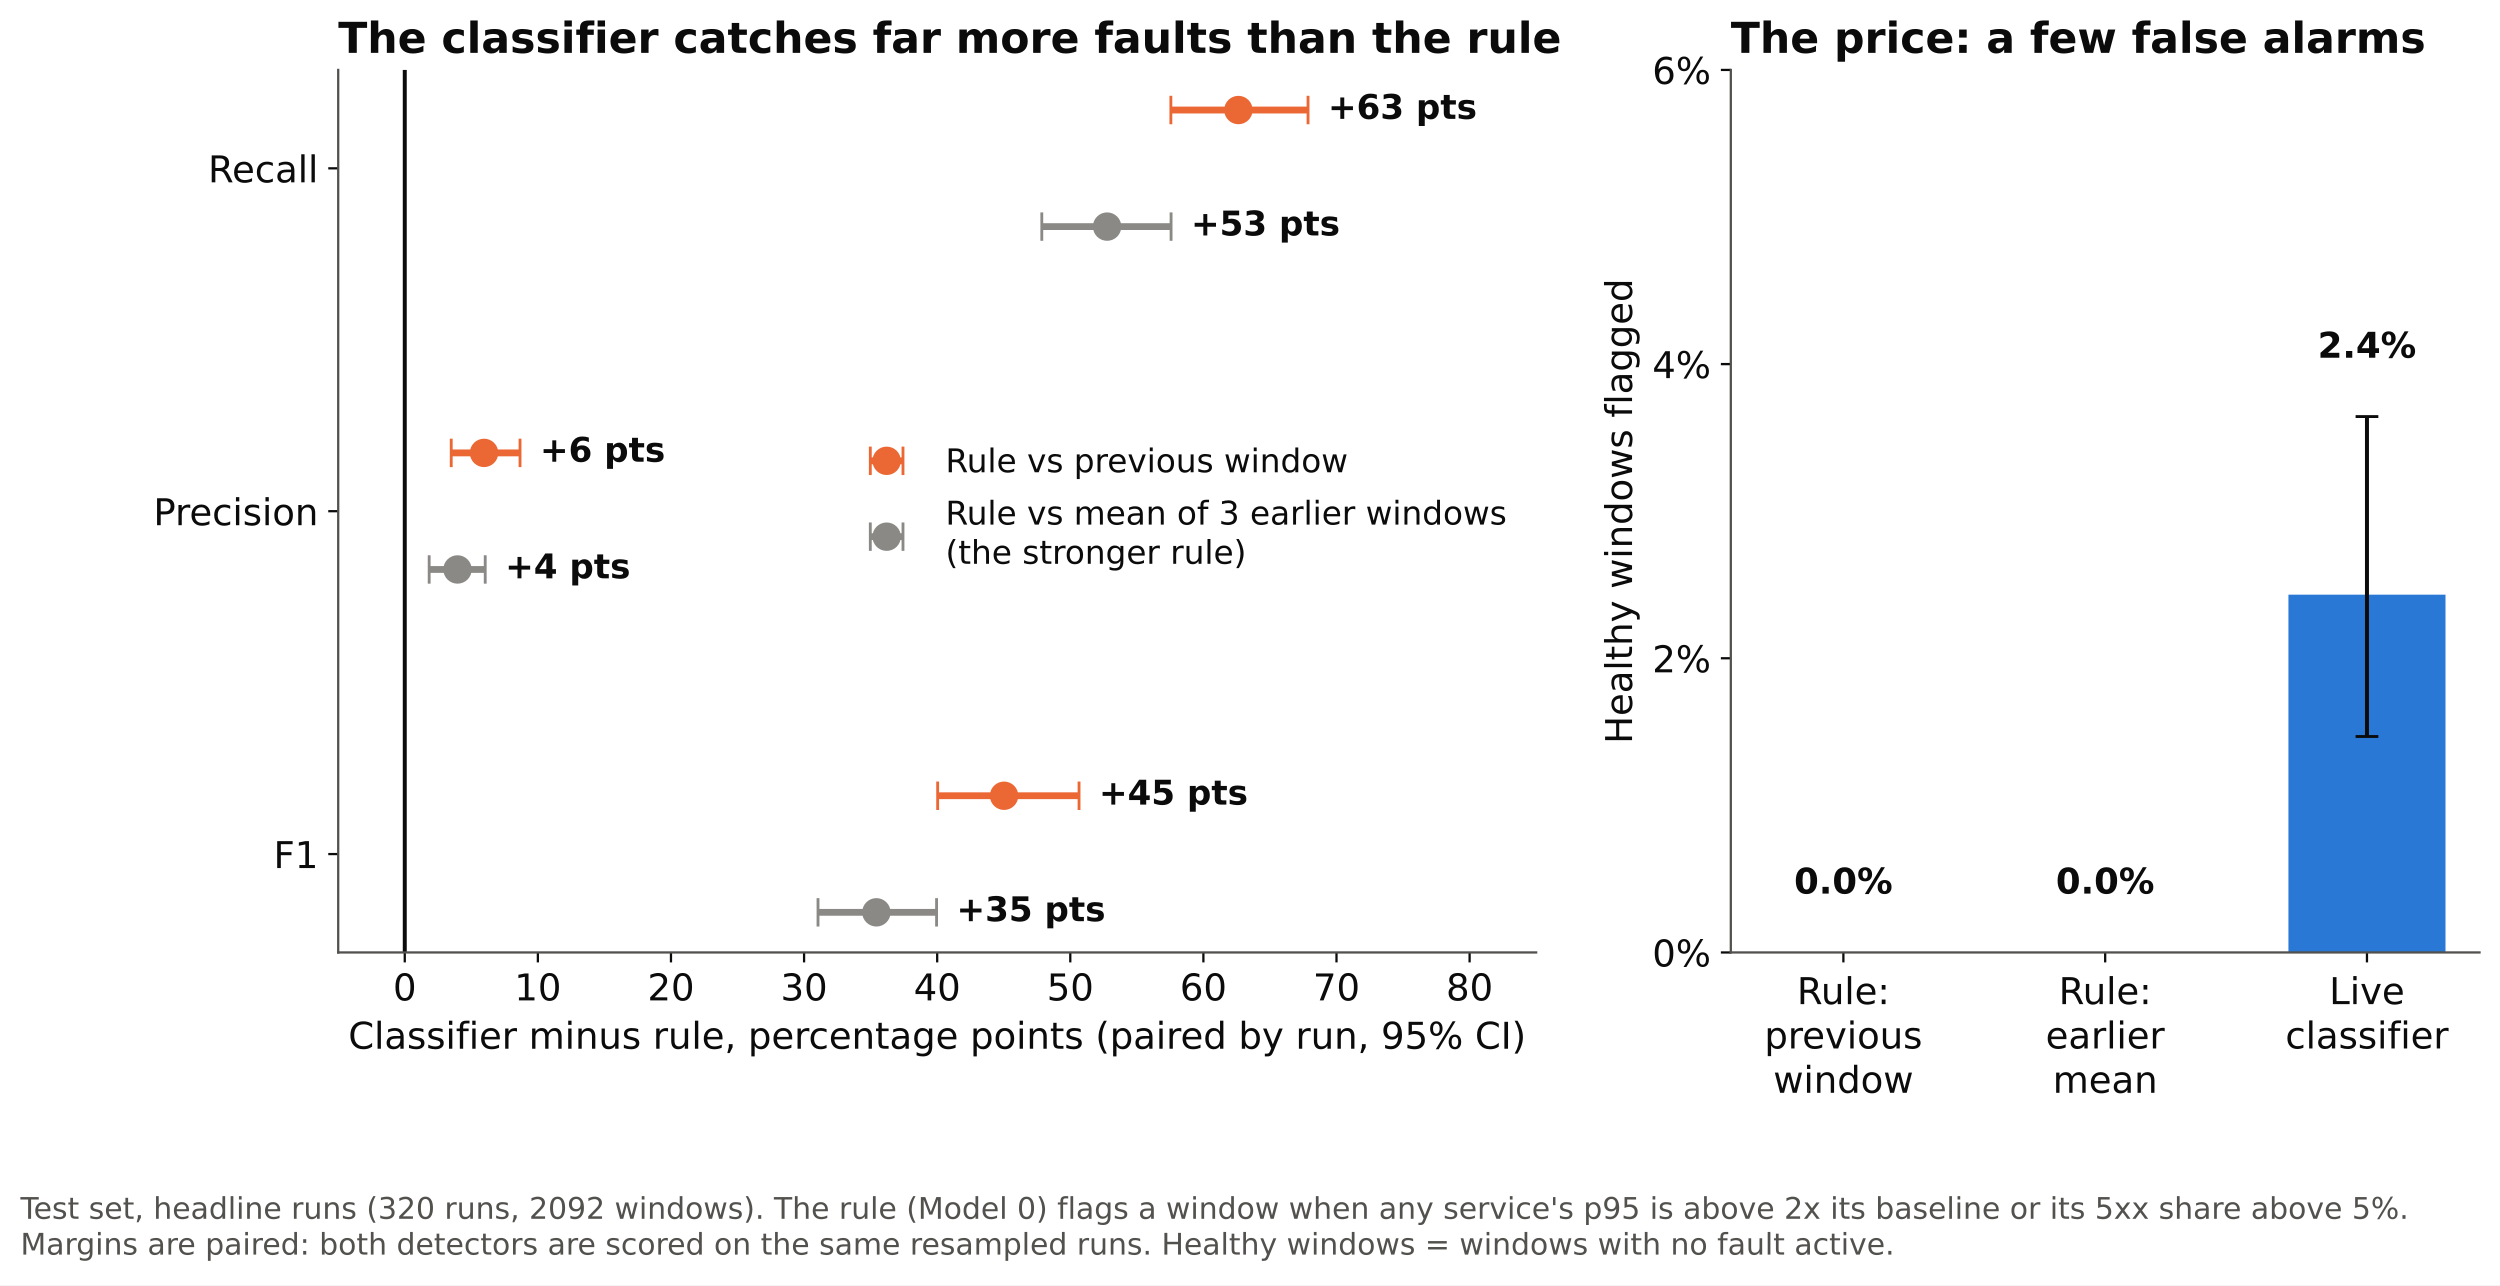
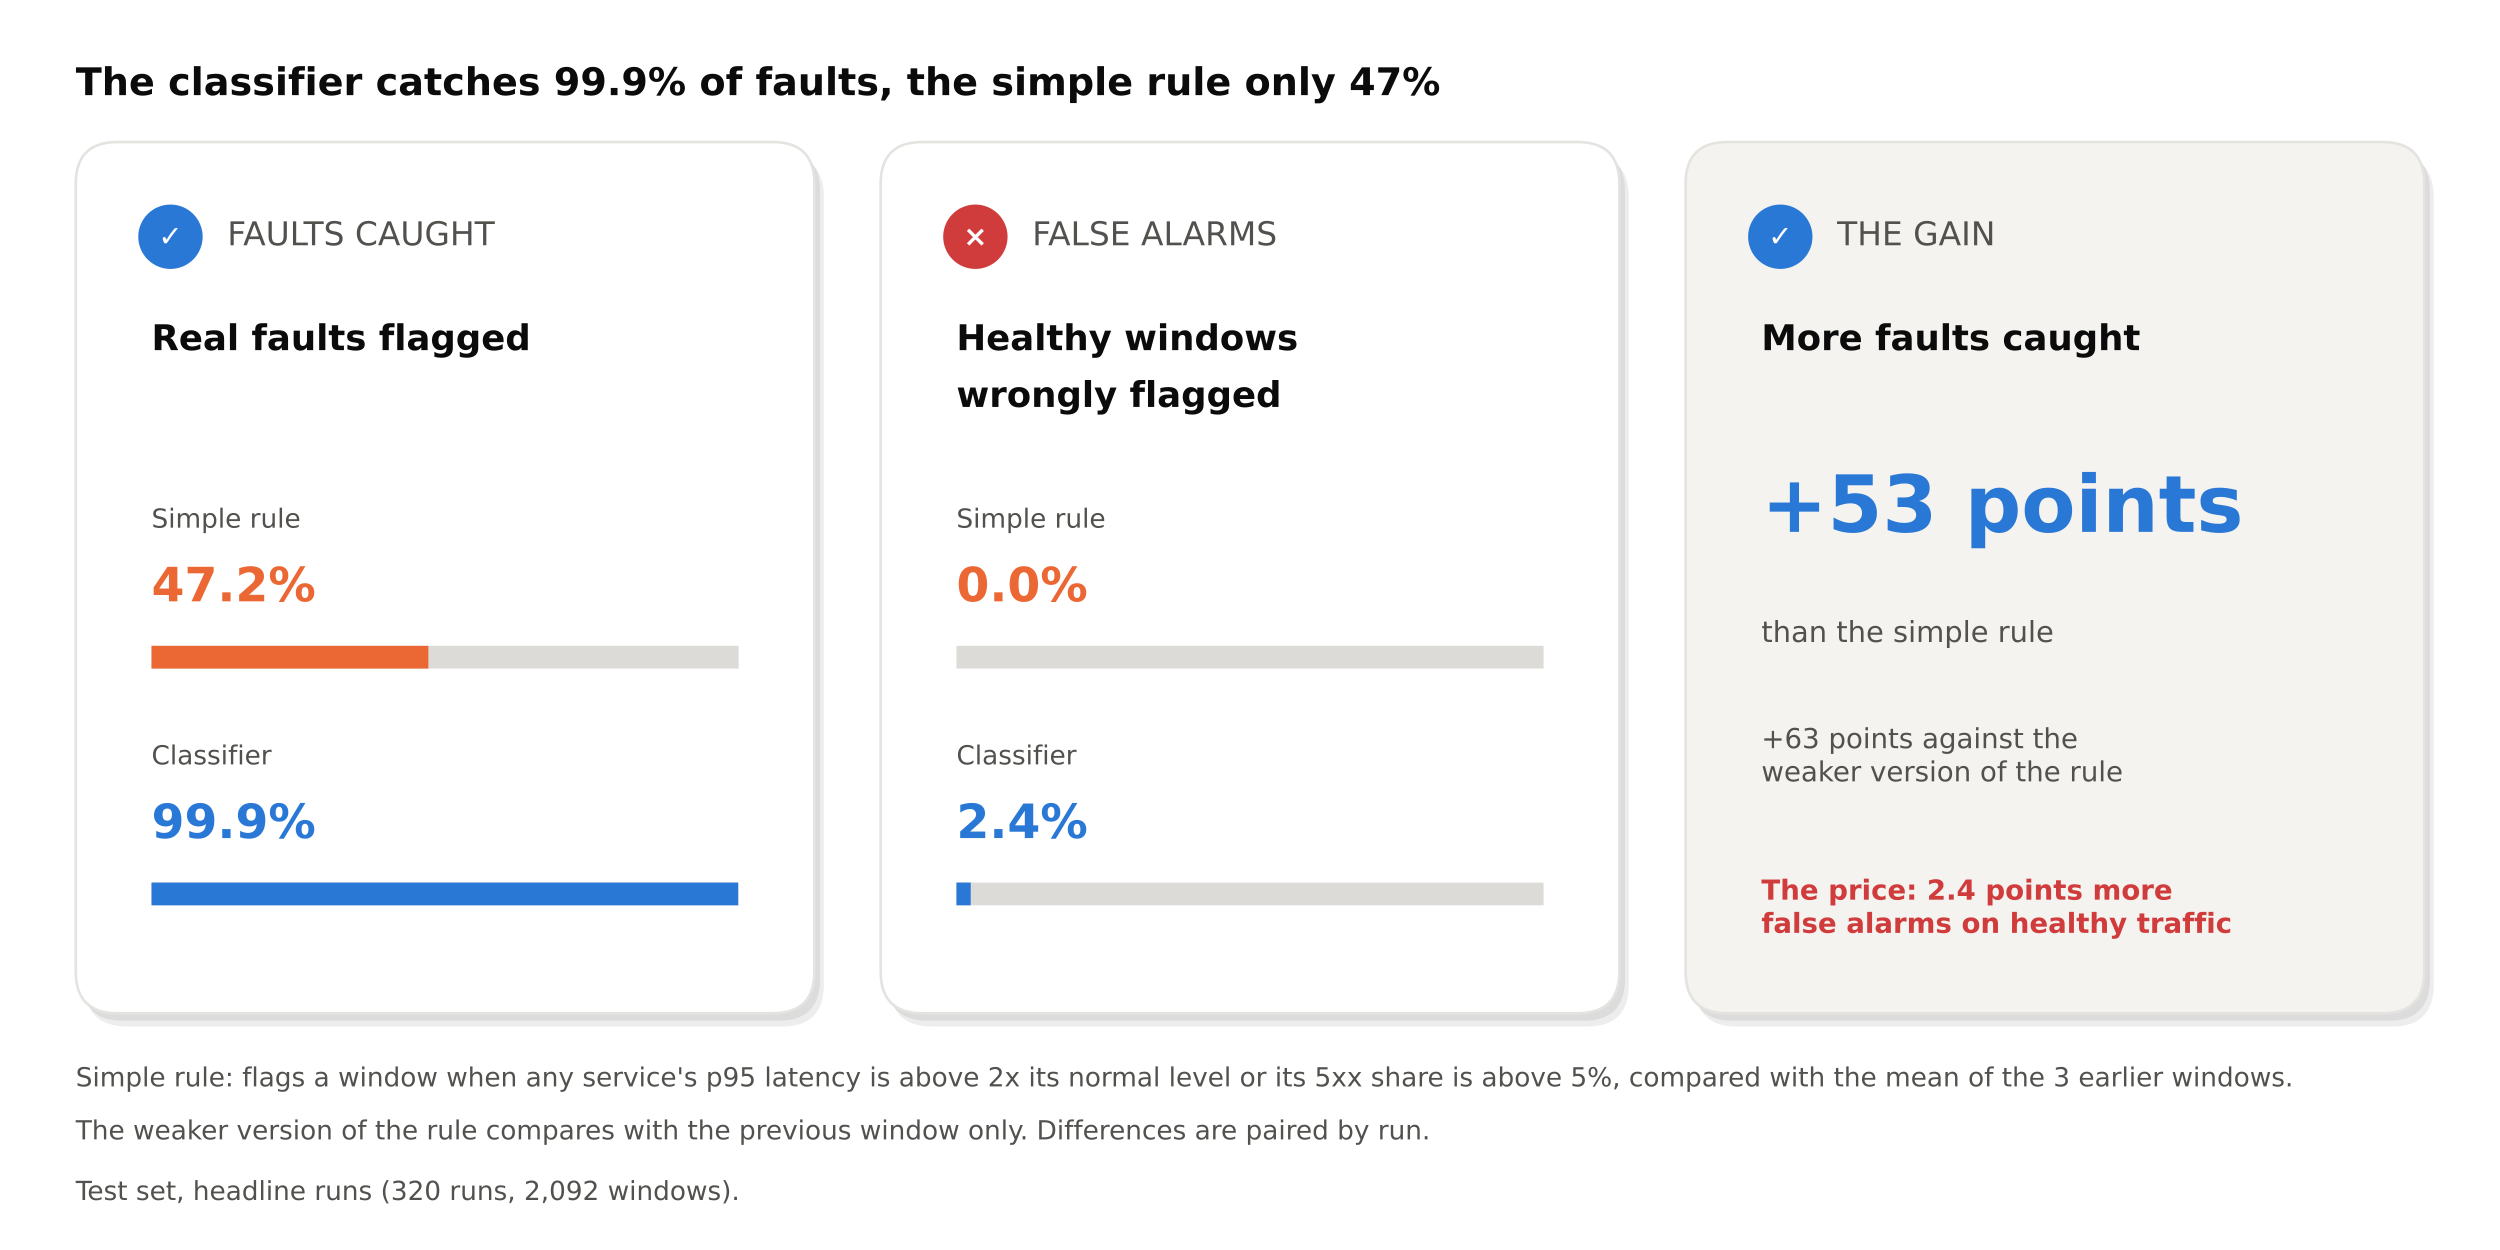
- <svg xmlns="http://www.w3.org/2000/svg" xmlns:xlink="http://www.w3.org/1999/xlink" width="879.48pt" height="452.139pt" viewBox="0 0 879.48 452.139" version="1.1">
+ <svg xmlns="http://www.w3.org/2000/svg" width="950.4pt" height="475.2pt" viewBox="0 0 950.4 475.2" version="1.1">
  <defs>
    <style type="text/css">*{stroke-linejoin: round; stroke-linecap: butt}</style>
  </defs>
  <g id="figure_1">
    <g id="patch_1">
-       <path d="M 0 452.139  L 879.48 452.139  L 879.48 0  L 0 0  z " style="fill: #ffffff" />
+       <path d="M 0 475.2  L 950.4 475.2  L 950.4 0  L 0 0  z " style="fill: #ffffff" />
    </g>
    <g id="axes_1">
      <g id="patch_2">
-         <path d="M 118.98 335.062  L 540.407 335.062  L 540.407 24.598  L 118.98 24.598  z " style="fill: #ffffff" />
-       </g>
-       <g id="matplotlib.axis_1">
-         <g id="xtick_1">
-           <g id="line2d_1">
-             <defs>
-               <path id="mcd2541281c" d="M 0 0  L 0 3.5  " style="stroke: #0b0b0b; stroke-width: 0.8" />
-             </defs>
-             <g>
-               <use xlink:href="#mcd2541281c" x="142.393" y="335.062" style="fill: #0b0b0b; stroke: #0b0b0b; stroke-width: 0.8" />
-             </g>
-           </g>
-           <g id="text_1">
-             <text style="font-size: 13px; font-family: 'DejaVu Sans'; text-anchor: middle; fill: #0b0b0b" x="142.393" y="351.939" transform="rotate(-0 142.3926 351.9386)">0</text>
-           </g>
-         </g>
-         <g id="xtick_2">
-           <g id="line2d_2">
-             <g>
-               <use xlink:href="#mcd2541281c" x="189.218" y="335.062" style="fill: #0b0b0b; stroke: #0b0b0b; stroke-width: 0.8" />
-             </g>
-           </g>
-           <g id="text_2">
-             <text style="font-size: 13px; font-family: 'DejaVu Sans'; text-anchor: middle; fill: #0b0b0b" x="189.218" y="351.939" transform="rotate(-0 189.2178 351.9386)">10</text>
-           </g>
-         </g>
-         <g id="xtick_3">
-           <g id="line2d_3">
-             <g>
-               <use xlink:href="#mcd2541281c" x="236.043" y="335.062" style="fill: #0b0b0b; stroke: #0b0b0b; stroke-width: 0.8" />
-             </g>
-           </g>
-           <g id="text_3">
-             <text style="font-size: 13px; font-family: 'DejaVu Sans'; text-anchor: middle; fill: #0b0b0b" x="236.043" y="351.939" transform="rotate(-0 236.0429 351.9386)">20</text>
-           </g>
-         </g>
-         <g id="xtick_4">
-           <g id="line2d_4">
-             <g>
-               <use xlink:href="#mcd2541281c" x="282.868" y="335.062" style="fill: #0b0b0b; stroke: #0b0b0b; stroke-width: 0.8" />
-             </g>
-           </g>
-           <g id="text_4">
-             <text style="font-size: 13px; font-family: 'DejaVu Sans'; text-anchor: middle; fill: #0b0b0b" x="282.868" y="351.939" transform="rotate(-0 282.8681 351.9386)">30</text>
-           </g>
-         </g>
-         <g id="xtick_5">
-           <g id="line2d_5">
-             <g>
-               <use xlink:href="#mcd2541281c" x="329.693" y="335.062" style="fill: #0b0b0b; stroke: #0b0b0b; stroke-width: 0.8" />
-             </g>
-           </g>
-           <g id="text_5">
-             <text style="font-size: 13px; font-family: 'DejaVu Sans'; text-anchor: middle; fill: #0b0b0b" x="329.693" y="351.939" transform="rotate(-0 329.6933 351.9386)">40</text>
-           </g>
-         </g>
-         <g id="xtick_6">
-           <g id="line2d_6">
-             <g>
-               <use xlink:href="#mcd2541281c" x="376.518" y="335.062" style="fill: #0b0b0b; stroke: #0b0b0b; stroke-width: 0.8" />
-             </g>
-           </g>
-           <g id="text_6">
-             <text style="font-size: 13px; font-family: 'DejaVu Sans'; text-anchor: middle; fill: #0b0b0b" x="376.518" y="351.939" transform="rotate(-0 376.5185 351.9386)">50</text>
-           </g>
-         </g>
-         <g id="xtick_7">
-           <g id="line2d_7">
-             <g>
-               <use xlink:href="#mcd2541281c" x="423.344" y="335.062" style="fill: #0b0b0b; stroke: #0b0b0b; stroke-width: 0.8" />
-             </g>
-           </g>
-           <g id="text_7">
-             <text style="font-size: 13px; font-family: 'DejaVu Sans'; text-anchor: middle; fill: #0b0b0b" x="423.344" y="351.939" transform="rotate(-0 423.3436 351.9386)">60</text>
-           </g>
-         </g>
-         <g id="xtick_8">
-           <g id="line2d_8">
-             <g>
-               <use xlink:href="#mcd2541281c" x="470.169" y="335.062" style="fill: #0b0b0b; stroke: #0b0b0b; stroke-width: 0.8" />
-             </g>
-           </g>
-           <g id="text_8">
-             <text style="font-size: 13px; font-family: 'DejaVu Sans'; text-anchor: middle; fill: #0b0b0b" x="470.169" y="351.939" transform="rotate(-0 470.1688 351.9386)">70</text>
-           </g>
-         </g>
-         <g id="xtick_9">
-           <g id="line2d_9">
-             <g>
-               <use xlink:href="#mcd2541281c" x="516.994" y="335.062" style="fill: #0b0b0b; stroke: #0b0b0b; stroke-width: 0.8" />
-             </g>
-           </g>
-           <g id="text_9">
-             <text style="font-size: 13px; font-family: 'DejaVu Sans'; text-anchor: middle; fill: #0b0b0b" x="516.994" y="351.939" transform="rotate(-0 516.994 351.9386)">80</text>
-           </g>
-         </g>
-         <g id="text_10">
-           <text style="font-size: 13px; font-family: 'DejaVu Sans'; text-anchor: middle; fill: #0b0b0b" x="329.693" y="368.94" transform="rotate(-0 329.6933 368.9396)">Classifier minus rule, percentage points (paired by run, 95% CI)</text>
-         </g>
-       </g>
-       <g id="matplotlib.axis_2">
-         <g id="ytick_1">
-           <g id="line2d_10">
-             <defs>
-               <path id="mb296ae8ef8" d="M 0 0  L -3.5 0  " style="stroke: #0b0b0b; stroke-width: 0.8" />
-             </defs>
-             <g>
-               <use xlink:href="#mb296ae8ef8" x="118.98" y="300.445" style="fill: #0b0b0b; stroke: #0b0b0b; stroke-width: 0.8" />
-             </g>
-           </g>
-           <g id="text_11">
-             <text style="font-size: 13px; font-family: 'DejaVu Sans'; text-anchor: end; fill: #0b0b0b" x="111.98" y="305.384" transform="rotate(-0 111.98 305.3835)">F1</text>
-           </g>
-         </g>
-         <g id="ytick_2">
-           <g id="line2d_11">
-             <g>
-               <use xlink:href="#mb296ae8ef8" x="118.98" y="179.83" style="fill: #0b0b0b; stroke: #0b0b0b; stroke-width: 0.8" />
-             </g>
-           </g>
-           <g id="text_12">
-             <text style="font-size: 13px; font-family: 'DejaVu Sans'; text-anchor: end; fill: #0b0b0b" x="111.98" y="184.769" transform="rotate(-0 111.98 184.7686)">Precision</text>
-           </g>
-         </g>
-         <g id="ytick_3">
-           <g id="line2d_12">
-             <g>
-               <use xlink:href="#mb296ae8ef8" x="118.98" y="59.214" style="fill: #0b0b0b; stroke: #0b0b0b; stroke-width: 0.8" />
-             </g>
-           </g>
-           <g id="text_13">
-             <text style="font-size: 13px; font-family: 'DejaVu Sans'; text-anchor: end; fill: #0b0b0b" x="111.98" y="64.153" transform="rotate(-0 111.98 64.15326)">Recall</text>
-           </g>
-         </g>
-       </g>
-       <g id="LineCollection_1">
-         <path d="M 411.903 38.71  L 460.155 38.71  " clip-path="url(#p098bb1d8b6)" style="fill: none; stroke: #eb6834; stroke-width: 2.4" />
-       </g>
-       <g id="line2d_13">
-         <defs>
-           <path id="m003c721935" d="M 0 5  L 0 -5  " style="stroke: #eb6834" />
-         </defs>
-         <g clip-path="url(#p098bb1d8b6)">
-           <use xlink:href="#m003c721935" x="411.903" y="38.71" style="fill: #eb6834; stroke: #eb6834" />
-         </g>
-       </g>
-       <g id="line2d_14">
-         <g clip-path="url(#p098bb1d8b6)">
-           <use xlink:href="#m003c721935" x="460.155" y="38.71" style="fill: #eb6834; stroke: #eb6834" />
-         </g>
-       </g>
-       <g id="LineCollection_2">
-         <path d="M 158.74 159.325  L 182.94 159.325  " clip-path="url(#p098bb1d8b6)" style="fill: none; stroke: #eb6834; stroke-width: 2.4" />
-       </g>
-       <g id="line2d_15">
-         <g clip-path="url(#p098bb1d8b6)">
-           <use xlink:href="#m003c721935" x="158.74" y="159.325" style="fill: #eb6834; stroke: #eb6834" />
-         </g>
-       </g>
-       <g id="line2d_16">
-         <g clip-path="url(#p098bb1d8b6)">
-           <use xlink:href="#m003c721935" x="182.94" y="159.325" style="fill: #eb6834; stroke: #eb6834" />
-         </g>
-       </g>
-       <g id="LineCollection_3">
-         <path d="M 329.861 279.94  L 379.598 279.94  " clip-path="url(#p098bb1d8b6)" style="fill: none; stroke: #eb6834; stroke-width: 2.4" />
-       </g>
-       <g id="line2d_17">
-         <g clip-path="url(#p098bb1d8b6)">
-           <use xlink:href="#m003c721935" x="329.861" y="279.94" style="fill: #eb6834; stroke: #eb6834" />
-         </g>
-       </g>
-       <g id="line2d_18">
-         <g clip-path="url(#p098bb1d8b6)">
-           <use xlink:href="#m003c721935" x="379.598" y="279.94" style="fill: #eb6834; stroke: #eb6834" />
-         </g>
-       </g>
-       <g id="LineCollection_4">
-         <path d="M 366.497 79.719  L 411.974 79.719  " clip-path="url(#p098bb1d8b6)" style="fill: none; stroke: #8a8985; stroke-width: 2.4" />
-       </g>
-       <g id="line2d_19">
-         <defs>
-           <path id="mb4a7b98ca6" d="M 0 5  L 0 -5  " style="stroke: #8a8985" />
-         </defs>
-         <g clip-path="url(#p098bb1d8b6)">
-           <use xlink:href="#mb4a7b98ca6" x="366.497" y="79.719" style="fill: #8a8985; stroke: #8a8985" />
-         </g>
-       </g>
-       <g id="line2d_20">
-         <g clip-path="url(#p098bb1d8b6)">
-           <use xlink:href="#mb4a7b98ca6" x="411.974" y="79.719" style="fill: #8a8985; stroke: #8a8985" />
-         </g>
-       </g>
-       <g id="LineCollection_5">
-         <path d="M 150.979 200.334  L 170.698 200.334  " clip-path="url(#p098bb1d8b6)" style="fill: none; stroke: #8a8985; stroke-width: 2.4" />
-       </g>
-       <g id="line2d_21">
-         <g clip-path="url(#p098bb1d8b6)">
-           <use xlink:href="#mb4a7b98ca6" x="150.979" y="200.334" style="fill: #8a8985; stroke: #8a8985" />
-         </g>
-       </g>
-       <g id="line2d_22">
-         <g clip-path="url(#p098bb1d8b6)">
-           <use xlink:href="#mb4a7b98ca6" x="170.698" y="200.334" style="fill: #8a8985; stroke: #8a8985" />
-         </g>
-       </g>
-       <g id="LineCollection_6">
-         <path d="M 287.768 320.95  L 329.478 320.95  " clip-path="url(#p098bb1d8b6)" style="fill: none; stroke: #8a8985; stroke-width: 2.4" />
-       </g>
-       <g id="line2d_23">
-         <g clip-path="url(#p098bb1d8b6)">
-           <use xlink:href="#mb4a7b98ca6" x="287.768" y="320.95" style="fill: #8a8985; stroke: #8a8985" />
-         </g>
-       </g>
-       <g id="line2d_24">
-         <g clip-path="url(#p098bb1d8b6)">
-           <use xlink:href="#mb4a7b98ca6" x="329.478" y="320.95" style="fill: #8a8985; stroke: #8a8985" />
-         </g>
-       </g>
-       <g id="line2d_25">
-         <path d="M 142.393 335.062  L 142.393 24.598  " clip-path="url(#p098bb1d8b6)" style="fill: none; stroke: #0b0b0b; stroke-width: 1.4; stroke-linecap: square" />
-       </g>
-       <g id="line2d_26">
-         <defs>
-           <path id="mdd8c5b4705" d="M 0 4.5  C 1.193 4.5 2.338 4.026 3.182 3.182  C 4.026 2.338 4.5 1.193 4.5 0  C 4.5 -1.193 4.026 -2.338 3.182 -3.182  C 2.338 -4.026 1.193 -4.5 0 -4.5  C -1.193 -4.5 -2.338 -4.026 -3.182 -3.182  C -4.026 -2.338 -4.5 -1.193 -4.5 0  C -4.5 1.193 -4.026 2.338 -3.182 3.182  C -2.338 4.026 -1.193 4.5 0 4.5  z " style="stroke: #eb6834" />
-         </defs>
-         <g clip-path="url(#p098bb1d8b6)">
-           <use xlink:href="#mdd8c5b4705" x="435.66" y="38.71" style="fill: #eb6834; stroke: #eb6834" />
-         </g>
-       </g>
-       <g id="line2d_27">
-         <g clip-path="url(#p098bb1d8b6)">
-           <use xlink:href="#mdd8c5b4705" x="170.285" y="159.325" style="fill: #eb6834; stroke: #eb6834" />
-         </g>
-       </g>
-       <g id="line2d_28">
-         <g clip-path="url(#p098bb1d8b6)">
-           <use xlink:href="#mdd8c5b4705" x="353.227" y="279.94" style="fill: #eb6834; stroke: #eb6834" />
-         </g>
-       </g>
-       <g id="line2d_29">
-         <defs>
-           <path id="md2fb2dff7f" d="M 0 4.5  C 1.193 4.5 2.338 4.026 3.182 3.182  C 4.026 2.338 4.5 1.193 4.5 0  C 4.5 -1.193 4.026 -2.338 3.182 -3.182  C 2.338 -4.026 1.193 -4.5 0 -4.5  C -1.193 -4.5 -2.338 -4.026 -3.182 -3.182  C -4.026 -2.338 -4.5 -1.193 -4.5 0  C -4.5 1.193 -4.026 2.338 -3.182 3.182  C -2.338 4.026 -1.193 4.5 0 4.5  z " style="stroke: #8a8985" />
-         </defs>
-         <g clip-path="url(#p098bb1d8b6)">
-           <use xlink:href="#md2fb2dff7f" x="389.473" y="79.719" style="fill: #8a8985; stroke: #8a8985" />
-         </g>
-       </g>
-       <g id="line2d_30">
-         <g clip-path="url(#p098bb1d8b6)">
-           <use xlink:href="#md2fb2dff7f" x="160.951" y="200.334" style="fill: #8a8985; stroke: #8a8985" />
-         </g>
-       </g>
-       <g id="line2d_31">
-         <g clip-path="url(#p098bb1d8b6)">
-           <use xlink:href="#md2fb2dff7f" x="308.304" y="320.95" style="fill: #8a8985; stroke: #8a8985" />
-         </g>
+         <path d="M 48.24 390.24  L 297.36 390.24  Q 313.2 390.24 313.2 374.4  L 313.2 74.88  Q 313.2 59.04 297.36 59.04  L 48.24 59.04  Q 32.4 59.04 32.4 74.88  L 32.4 374.4  Q 32.4 390.24 48.24 390.24  z " clip-path="url(#p8593ec4c5b)" style="fill-opacity: 0.071" />
      </g>
      <g id="patch_3">
-         <path d="M 118.98 335.062  L 118.98 24.598  " style="fill: none; stroke: #52514e; stroke-width: 0.8; stroke-linejoin: miter; stroke-linecap: square" />
+         <path d="M 46.8 388.08  L 295.92 388.08  Q 311.76 388.08 311.76 372.24  L 311.76 72.72  Q 311.76 56.88 295.92 56.88  L 46.8 56.88  Q 30.96 56.88 30.96 72.72  L 30.96 372.24  Q 30.96 388.08 46.8 388.08  z " clip-path="url(#p8593ec4c5b)" style="fill-opacity: 0.071" />
      </g>
      <g id="patch_4">
-         <path d="M 118.98 335.062  L 540.407 335.062  " style="fill: none; stroke: #52514e; stroke-width: 0.8; stroke-linejoin: miter; stroke-linecap: square" />
+         <path d="M 354.24 390.24  L 603.36 390.24  Q 619.2 390.24 619.2 374.4  L 619.2 74.88  Q 619.2 59.04 603.36 59.04  L 354.24 59.04  Q 338.4 59.04 338.4 74.88  L 338.4 374.4  Q 338.4 390.24 354.24 390.24  z " clip-path="url(#p8593ec4c5b)" style="fill-opacity: 0.071" />
+       </g>
+       <g id="patch_5">
+         <path d="M 352.8 388.08  L 601.92 388.08  Q 617.76 388.08 617.76 372.24  L 617.76 72.72  Q 617.76 56.88 601.92 56.88  L 352.8 56.88  Q 336.96 56.88 336.96 72.72  L 336.96 372.24  Q 336.96 388.08 352.8 388.08  z " clip-path="url(#p8593ec4c5b)" style="fill-opacity: 0.071" />
+       </g>
+       <g id="patch_6">
+         <path d="M 660.24 390.24  L 909.36 390.24  Q 925.2 390.24 925.2 374.4  L 925.2 74.88  Q 925.2 59.04 909.36 59.04  L 660.24 59.04  Q 644.4 59.04 644.4 74.88  L 644.4 374.4  Q 644.4 390.24 660.24 390.24  z " clip-path="url(#p8593ec4c5b)" style="fill-opacity: 0.071" />
+       </g>
+       <g id="patch_7">
+         <path d="M 658.8 388.08  L 907.92 388.08  Q 923.76 388.08 923.76 372.24  L 923.76 72.72  Q 923.76 56.88 907.92 56.88  L 658.8 56.88  Q 642.96 56.88 642.96 72.72  L 642.96 372.24  Q 642.96 388.08 658.8 388.08  z " clip-path="url(#p8593ec4c5b)" style="fill-opacity: 0.071" />
+       </g>
+       <g id="patch_8">
+         <path d="M 44.64 385.2  L 293.76 385.2  Q 309.6 385.2 309.6 369.36  L 309.6 69.84  Q 309.6 54 293.76 54  L 44.64 54  Q 28.8 54 28.8 69.84  L 28.8 369.36  Q 28.8 385.2 44.64 385.2  z " clip-path="url(#p8593ec4c5b)" style="fill: #ffffff; stroke: #e4e3df; stroke-linejoin: miter" />
+       </g>
+       <g id="patch_9">
+         <path d="M 350.64 385.2  L 599.76 385.2  Q 615.6 385.2 615.6 369.36  L 615.6 69.84  Q 615.6 54 599.76 54  L 350.64 54  Q 334.8 54 334.8 69.84  L 334.8 369.36  Q 334.8 385.2 350.64 385.2  z " clip-path="url(#p8593ec4c5b)" style="fill: #ffffff; stroke: #e4e3df; stroke-linejoin: miter" />
+       </g>
+       <g id="patch_10">
+         <path d="M 656.64 385.2  L 905.76 385.2  Q 921.6 385.2 921.6 369.36  L 921.6 69.84  Q 921.6 54 905.76 54  L 656.64 54  Q 640.8 54 640.8 69.84  L 640.8 369.36  Q 640.8 385.2 656.64 385.2  z " clip-path="url(#p8593ec4c5b)" style="fill: #f4f3f0; stroke: #e4e3df; stroke-linejoin: miter" />
+       </g>
+       <g id="patch_11">
+         <path d="M 64.8 102.24  C 68.046 102.24 71.16 100.95 73.455 98.655  C 75.75 96.36 77.04 93.246 77.04 90  C 77.04 86.754 75.75 83.64 73.455 81.345  C 71.16 79.05 68.046 77.76 64.8 77.76  C 61.554 77.76 58.44 79.05 56.145 81.345  C 53.85 83.64 52.56 86.754 52.56 90  C 52.56 93.246 53.85 96.36 56.145 98.655  C 58.44 100.95 61.554 102.24 64.8 102.24  z " clip-path="url(#p8593ec4c5b)" style="fill: #2a78d6" />
+       </g>
+       <g id="patch_12">
+         <path d="M 57.6 254.16  L 280.8 254.16  L 280.8 245.52  L 57.6 245.52  z " clip-path="url(#p8593ec4c5b)" style="fill: #dcdbd7" />
+       </g>
+       <g id="patch_13">
+         <path d="M 57.6 344.16  L 280.8 344.16  L 280.8 335.52  L 57.6 335.52  z " clip-path="url(#p8593ec4c5b)" style="fill: #dcdbd7" />
+       </g>
+       <g id="patch_14">
+         <path d="M 370.8 102.24  C 374.046 102.24 377.16 100.95 379.455 98.655  C 381.75 96.36 383.04 93.246 383.04 90  C 383.04 86.754 381.75 83.64 379.455 81.345  C 377.16 79.05 374.046 77.76 370.8 77.76  C 367.554 77.76 364.44 79.05 362.145 81.345  C 359.85 83.64 358.56 86.754 358.56 90  C 358.56 93.246 359.85 96.36 362.145 98.655  C 364.44 100.95 367.554 102.24 370.8 102.24  z " clip-path="url(#p8593ec4c5b)" style="fill: #d03b3b" />
+       </g>
+       <g id="patch_15">
+         <path d="M 363.6 254.16  L 586.8 254.16  L 586.8 245.52  L 363.6 245.52  z " clip-path="url(#p8593ec4c5b)" style="fill: #dcdbd7" />
+       </g>
+       <g id="patch_16">
+         <path d="M 363.6 344.16  L 586.8 344.16  L 586.8 335.52  L 363.6 335.52  z " clip-path="url(#p8593ec4c5b)" style="fill: #dcdbd7" />
+       </g>
+       <g id="patch_17">
+         <path d="M 676.8 102.24  C 680.046 102.24 683.16 100.95 685.455 98.655  C 687.75 96.36 689.04 93.246 689.04 90  C 689.04 86.754 687.75 83.64 685.455 81.345  C 683.16 79.05 680.046 77.76 676.8 77.76  C 673.554 77.76 670.44 79.05 668.145 81.345  C 665.85 83.64 664.56 86.754 664.56 90  C 664.56 93.246 665.85 96.36 668.145 98.655  C 670.44 100.95 673.554 102.24 676.8 102.24  z " clip-path="url(#p8593ec4c5b)" style="fill: #2a78d6" />
+       </g>
+       <g id="text_1">
+         <text style="font-weight: 700; font-size: 11px; font-family: 'DejaVu Sans'; text-anchor: middle; fill: #ffffff" x="64.8" y="93.577" transform="rotate(-0 64.8 93.57742)">✓</text>
+       </g>
+       <g id="text_2">
+         <text style="font-size: 12.5px; font-family: 'DejaVu Sans'; text-anchor: start; fill: #52514e" x="86.4" y="93.247" transform="rotate(-0 86.4 93.24707)">FAULTS CAUGHT</text>
+       </g>
+       <g id="text_3">
+         <text style="font-weight: 700; font-size: 13.5px; font-family: 'DejaVu Sans'; text-anchor: start; fill: #0b0b0b" x="57.6" y="133.107" transform="rotate(-0 57.6 133.1074)">Real faults flagged</text>
+       </g>
+       <g id="text_4">
+         <text style="font-size: 10px; font-family: 'DejaVu Sans'; text-anchor: start; fill: #52514e" x="57.6" y="200.598" transform="rotate(-0 57.6 200.598)">Simple rule</text>
+       </g>
+       <g id="text_5">
+         <text style="font-weight: 700; font-size: 18px; font-family: 'DejaVu Sans'; text-anchor: start; fill: #eb6834" x="57.6" y="228.596" transform="rotate(-0 57.6 228.5958)">47.2%</text>
+       </g>
+       <g id="patch_18">
+         <path d="M 57.6 254.16  L 162.846 254.16  L 162.846 245.52  L 57.6 245.52  z " clip-path="url(#p8593ec4c5b)" style="fill: #eb6834" />
+       </g>
+       <g id="text_6">
+         <text style="font-size: 10px; font-family: 'DejaVu Sans'; text-anchor: start; fill: #52514e" x="57.6" y="290.598" transform="rotate(-0 57.6 290.598)">Classifier</text>
+       </g>
+       <g id="text_7">
+         <text style="font-weight: 700; font-size: 18px; font-family: 'DejaVu Sans'; text-anchor: start; fill: #2a78d6" x="57.6" y="318.596" transform="rotate(-0 57.6 318.5958)">99.9%</text>
+       </g>
+       <g id="patch_19">
+         <path d="M 57.6 344.16  L 280.621 344.16  L 280.621 335.52  L 57.6 335.52  z " clip-path="url(#p8593ec4c5b)" style="fill: #2a78d6" />
+       </g>
+       <g id="text_8">
+         <text style="font-weight: 700; font-size: 11px; font-family: 'DejaVu Sans'; text-anchor: middle; fill: #ffffff" x="370.8" y="93.577" transform="rotate(-0 370.8 93.57742)">×</text>
+       </g>
+       <g id="text_9">
+         <text style="font-size: 12.5px; font-family: 'DejaVu Sans'; text-anchor: start; fill: #52514e" x="392.4" y="93.247" transform="rotate(-0 392.4 93.24707)">FALSE ALARMS</text>
+       </g>
+       <g id="text_10">
+         <text style="font-weight: 700; font-size: 13.5px; font-family: 'DejaVu Sans'; text-anchor: start; fill: #0b0b0b" x="363.6" y="133.107" transform="rotate(-0 363.6 133.1074)">Healthy windows</text>
+       </g>
+       <g id="text_11">
+         <text style="font-weight: 700; font-size: 13.5px; font-family: 'DejaVu Sans'; text-anchor: start; fill: #0b0b0b" x="363.6" y="154.707" transform="rotate(-0 363.6 154.7074)">wrongly flagged</text>
+       </g>
+       <g id="text_12">
+         <text style="font-size: 10px; font-family: 'DejaVu Sans'; text-anchor: start; fill: #52514e" x="363.6" y="200.598" transform="rotate(-0 363.6 200.598)">Simple rule</text>
+       </g>
+       <g id="text_13">
+         <text style="font-weight: 700; font-size: 18px; font-family: 'DejaVu Sans'; text-anchor: start; fill: #eb6834" x="363.6" y="228.596" transform="rotate(-0 363.6 228.5958)">0.0%</text>
+       </g>
+       <g id="patch_20">
+         <path d="M 363.6 254.16  L 363.6 254.16  L 363.6 245.52  L 363.6 245.52  z " clip-path="url(#p8593ec4c5b)" style="fill: #eb6834" />
      </g>
      <g id="text_14">
-         <text style="font-weight: 700; font-size: 12px; font-family: 'DejaVu Sans'; text-anchor: start; fill: #0b0b0b" x="467.179" y="41.827" transform="rotate(-0 467.1789 41.82684)">+63 pts</text>
+         <text style="font-size: 10px; font-family: 'DejaVu Sans'; text-anchor: start; fill: #52514e" x="363.6" y="290.598" transform="rotate(-0 363.6 290.598)">Classifier</text>
      </g>
      <g id="text_15">
-         <text style="font-weight: 700; font-size: 12px; font-family: 'DejaVu Sans'; text-anchor: start; fill: #0b0b0b" x="189.964" y="162.442" transform="rotate(-0 189.964 162.4422)">+6 pts</text>
+         <text style="font-weight: 700; font-size: 18px; font-family: 'DejaVu Sans'; text-anchor: start; fill: #2a78d6" x="363.6" y="318.596" transform="rotate(-0 363.6 318.5958)">2.4%</text>
+       </g>
+       <g id="patch_21">
+         <path d="M 363.6 344.16  L 369.029 344.16  L 369.029 335.52  L 363.6 335.52  z " clip-path="url(#p8593ec4c5b)" style="fill: #2a78d6" />
      </g>
      <g id="text_16">
-         <text style="font-weight: 700; font-size: 12px; font-family: 'DejaVu Sans'; text-anchor: start; fill: #0b0b0b" x="386.622" y="283.058" transform="rotate(-0 386.6223 283.0576)">+45 pts</text>
+         <text style="font-weight: 700; font-size: 11px; font-family: 'DejaVu Sans'; text-anchor: middle; fill: #ffffff" x="676.8" y="93.577" transform="rotate(-0 676.8 93.57742)">✓</text>
      </g>
      <g id="text_17">
-         <text style="font-weight: 700; font-size: 12px; font-family: 'DejaVu Sans'; text-anchor: start; fill: #0b0b0b" x="418.998" y="82.836" transform="rotate(-0 418.9977 82.83607)">+53 pts</text>
+         <text style="font-size: 12.5px; font-family: 'DejaVu Sans'; text-anchor: start; fill: #52514e" x="698.4" y="93.247" transform="rotate(-0 698.4 93.24707)">THE GAIN</text>
      </g>
      <g id="text_18">
-         <text style="font-weight: 700; font-size: 12px; font-family: 'DejaVu Sans'; text-anchor: start; fill: #0b0b0b" x="177.722" y="203.451" transform="rotate(-0 177.722 203.4515)">+4 pts</text>
+         <text style="font-weight: 700; font-size: 13.5px; font-family: 'DejaVu Sans'; text-anchor: start; fill: #0b0b0b" x="669.6" y="133.107" transform="rotate(-0 669.6 133.1074)">More faults caught</text>
      </g>
      <g id="text_19">
-         <text style="font-weight: 700; font-size: 12px; font-family: 'DejaVu Sans'; text-anchor: start; fill: #0b0b0b" x="336.502" y="324.067" transform="rotate(-0 336.502 324.0668)">+35 pts</text>
+         <text style="font-weight: 700; font-size: 30px; font-family: 'DejaVu Sans'; text-anchor: start; fill: #2a78d6" x="669.6" y="202.194" transform="rotate(-0 669.6 202.1941)">+53 points</text>
      </g>
      <g id="text_20">
-         <text style="font-weight: 700; font-size: 15px; font-family: 'DejaVu Sans'; text-anchor: start; fill: #0b0b0b" x="118.98" y="18.598" transform="rotate(-0 118.98 18.59766)">The classifier catches far more faults than the rule</text>
+         <text style="font-size: 11px; font-family: 'DejaVu Sans'; text-anchor: start; fill: #52514e" x="669.6" y="244.058" transform="rotate(-0 669.6 244.0579)">than the simple rule</text>
      </g>
-       <g id="legend_1">
-         <g id="LineCollection_7">
-           <path d="M 306.166 162.114  L 317.666 162.114  " style="fill: none; stroke: #eb6834; stroke-width: 2.4" />
-         </g>
-         <g id="line2d_32">
-           <g>
-             <use xlink:href="#m003c721935" x="306.166" y="162.114" style="fill: #eb6834; stroke: #eb6834" />
-           </g>
-         </g>
-         <g id="line2d_33">
-           <g>
-             <use xlink:href="#m003c721935" x="317.666" y="162.114" style="fill: #eb6834; stroke: #eb6834" />
-           </g>
-         </g>
-         <g id="line2d_34" />
-         <g id="line2d_35">
-           <g>
-             <use xlink:href="#mdd8c5b4705" x="311.916" y="162.114" style="fill: #eb6834; stroke: #eb6834" />
-           </g>
-         </g>
-         <g id="text_21">
-           <text style="font-size: 11.5px; font-family: 'DejaVu Sans'; text-anchor: start; fill: #0b0b0b" x="332.616" y="166.139" transform="rotate(-0 332.6159 166.1393)">Rule vs previous window</text>
-         </g>
-         <g id="LineCollection_8">
-           <path d="M 306.166 188.799  L 317.666 188.799  " style="fill: none; stroke: #8a8985; stroke-width: 2.4" />
-         </g>
-         <g id="line2d_36">
-           <g>
-             <use xlink:href="#mb4a7b98ca6" x="306.166" y="188.799" style="fill: #8a8985; stroke: #8a8985" />
-           </g>
-         </g>
-         <g id="line2d_37">
-           <g>
-             <use xlink:href="#mb4a7b98ca6" x="317.666" y="188.799" style="fill: #8a8985; stroke: #8a8985" />
-           </g>
-         </g>
-         <g id="line2d_38" />
-         <g id="line2d_39">
-           <g>
-             <use xlink:href="#md2fb2dff7f" x="311.916" y="188.799" style="fill: #8a8985; stroke: #8a8985" />
-           </g>
-         </g>
-         <g id="text_22">
-           <text style="font-size: 11.5px; font-family: 'DejaVu Sans'; fill: #0b0b0b" transform="translate(332.6159 184.5413)">Rule vs mean of 3 earlier windows</text>
-           <text style="font-size: 11.5px; font-family: 'DejaVu Sans'; fill: #0b0b0b" transform="translate(332.6159 198.3444)">(the stronger rule)</text>
-         </g>
+       <g id="text_21">
+         <text style="font-size: 10.5px; font-family: 'DejaVu Sans'; fill: #52514e" transform="translate(669.6 284.4265)">+63 points against the</text>
+         <text style="font-size: 10.5px; font-family: 'DejaVu Sans'; fill: #52514e" transform="translate(669.6 297.0294)">weaker version of the rule</text>
      </g>
-     </g>
-     <g id="axes_2">
-       <g id="patch_5">
-         <path d="M 608.888 335.062  L 872.28 335.062  L 872.28 24.598  L 608.888 24.598  z " style="fill: #ffffff" />
+       <g id="text_22">
+         <text style="font-weight: 700; font-size: 10.5px; font-family: 'DejaVu Sans'; fill: #d03b3b" transform="translate(669.6 342.0265)">The price: 2.4 points more</text>
+         <text style="font-weight: 700; font-size: 10.5px; font-family: 'DejaVu Sans'; fill: #d03b3b" transform="translate(669.6 354.6294)">false alarms on healthy traffic</text>
      </g>
-       <g id="patch_6">
-         <path d="M 620.861 335.062  L 676.118 335.062  L 676.118 335.062  L 620.861 335.062  z " clip-path="url(#pe91ff98af1)" style="fill: #eb6834" />
+       <g id="text_23">
+         <text style="font-weight: 700; font-size: 14.5px; font-family: 'DejaVu Sans'; text-anchor: start; fill: #0b0b0b" x="28.8" y="36.167" transform="rotate(-0 28.8 36.16717)">The classifier catches 99.9% of faults, the simple rule only 47%</text>
      </g>
-       <g id="patch_7">
-         <path d="M 712.956 335.062  L 768.213 335.062  L 768.213 335.062  L 712.956 335.062  z " clip-path="url(#pe91ff98af1)" style="fill: #8a8985" />
+       <g id="text_24">
+         <text style="font-size: 10px; font-family: 'DejaVu Sans'; text-anchor: start; fill: #52514e" x="28.8" y="412.998" transform="rotate(-0 28.8 412.998)">Simple rule: flags a window when any service's p95 latency is above 2x its normal level or its 5xx share is above 5%, compared with the mean of the 3 earlier windows.</text>
      </g>
-       <g id="patch_8">
-         <path d="M 805.051 335.062  L 860.308 335.062  L 860.308 209.198  L 805.051 209.198  z " clip-path="url(#pe91ff98af1)" style="fill: #2a78d6" />
+       <g id="text_25">
+         <text style="font-size: 10px; font-family: 'DejaVu Sans'; text-anchor: start; fill: #52514e" x="28.8" y="433.158" transform="rotate(-0 28.8 433.158)">The weaker version of the rule compares with the previous window only. Differences are paired by run.</text>
      </g>
-       <g id="matplotlib.axis_3">
-         <g id="xtick_10">
-           <g id="line2d_40">
-             <g>
-               <use xlink:href="#mcd2541281c" x="648.489" y="335.062" style="fill: #0b0b0b; stroke: #0b0b0b; stroke-width: 0.8" />
-             </g>
-           </g>
-           <g id="text_23">
-             <text style="font-size: 13px; font-family: 'DejaVu Sans'; fill: #0b0b0b" transform="translate(632.1499 353.2409)">Rule:</text>
-             <text style="font-size: 13px; font-family: 'DejaVu Sans'; fill: #0b0b0b" transform="translate(620.6987 368.8444)">previous</text>
-             <text style="font-size: 13px; font-family: 'DejaVu Sans'; fill: #0b0b0b" transform="translate(623.8288 384.448)">window</text>
-           </g>
-         </g>
-         <g id="xtick_11">
-           <g id="line2d_41">
-             <g>
-               <use xlink:href="#mcd2541281c" x="740.584" y="335.062" style="fill: #0b0b0b; stroke: #0b0b0b; stroke-width: 0.8" />
-             </g>
-           </g>
-           <g id="text_24">
-             <text style="font-size: 13px; font-family: 'DejaVu Sans'; fill: #0b0b0b" transform="translate(724.2448 353.2409)">Rule:</text>
-             <text style="font-size: 13px; font-family: 'DejaVu Sans'; fill: #0b0b0b" transform="translate(719.6461 368.8444)">earlier</text>
-             <text style="font-size: 13px; font-family: 'DejaVu Sans'; fill: #0b0b0b" transform="translate(722.1506 384.447)">mean</text>
-           </g>
-         </g>
-         <g id="xtick_12">
-           <g id="line2d_42">
-             <g>
-               <use xlink:href="#mcd2541281c" x="832.679" y="335.062" style="fill: #0b0b0b; stroke: #0b0b0b; stroke-width: 0.8" />
-             </g>
-           </g>
-           <g id="text_25">
-             <text style="font-size: 13px; font-family: 'DejaVu Sans'; fill: #0b0b0b" transform="translate(819.4049 353.2409)">Live</text>
-             <text style="font-size: 13px; font-family: 'DejaVu Sans'; fill: #0b0b0b" transform="translate(803.9725 368.8444)">classifier</text>
-           </g>
-         </g>
+       <g id="text_26">
+         <text style="font-size: 10px; font-family: 'DejaVu Sans'; text-anchor: start; fill: #52514e" x="28.8" y="456.198" transform="rotate(-0 28.8 456.198)">Test set, headline runs (320 runs, 2,092 windows).</text>
      </g>
-       <g id="matplotlib.axis_4">
-         <g id="ytick_4">
-           <g id="line2d_43">
-             <g>
-               <use xlink:href="#mb296ae8ef8" x="608.888" y="335.062" style="fill: #0b0b0b; stroke: #0b0b0b; stroke-width: 0.8" />
-             </g>
-           </g>
-           <g id="text_26">
-             <text style="font-size: 13px; font-family: 'DejaVu Sans'; text-anchor: end; fill: #0b0b0b" x="601.888" y="340" transform="rotate(-0 601.8884 340.0001)">0%</text>
-           </g>
-         </g>
-         <g id="ytick_5">
-           <g id="line2d_44">
-             <g>
-               <use xlink:href="#mb296ae8ef8" x="608.888" y="231.574" style="fill: #0b0b0b; stroke: #0b0b0b; stroke-width: 0.8" />
-             </g>
-           </g>
-           <g id="text_27">
-             <text style="font-size: 13px; font-family: 'DejaVu Sans'; text-anchor: end; fill: #0b0b0b" x="601.888" y="236.512" transform="rotate(-0 601.8884 236.5121)">2%</text>
-           </g>
-         </g>
-         <g id="ytick_6">
-           <g id="line2d_45">
-             <g>
-               <use xlink:href="#mb296ae8ef8" x="608.888" y="128.086" style="fill: #0b0b0b; stroke: #0b0b0b; stroke-width: 0.8" />
-             </g>
-           </g>
-           <g id="text_28">
-             <text style="font-size: 13px; font-family: 'DejaVu Sans'; text-anchor: end; fill: #0b0b0b" x="601.888" y="133.024" transform="rotate(-0 601.8884 133.0241)">4%</text>
-           </g>
-         </g>
-         <g id="ytick_7">
-           <g id="line2d_46">
-             <g>
-               <use xlink:href="#mb296ae8ef8" x="608.888" y="24.598" style="fill: #0b0b0b; stroke: #0b0b0b; stroke-width: 0.8" />
-             </g>
-           </g>
-           <g id="text_29">
-             <text style="font-size: 13px; font-family: 'DejaVu Sans'; text-anchor: end; fill: #0b0b0b" x="601.888" y="29.536" transform="rotate(-0 601.8884 29.53613)">6%</text>
-           </g>
-         </g>
-         <g id="text_30">
-           <text style="font-size: 13px; font-family: 'DejaVu Sans'; text-anchor: middle; fill: #0b0b0b" x="574.142" y="179.83" transform="rotate(-90 574.1421 179.8297)">Healthy windows flagged</text>
-         </g>
-       </g>
-       <g id="LineCollection_9">
-         <path d="M 832.679 259.091  L 832.679 146.544  " clip-path="url(#pe91ff98af1)" style="fill: none; stroke: #0b0b0b; stroke-width: 1.4" />
-       </g>
-       <g id="line2d_47">
-         <defs>
-           <path id="me28cfc7f7d" d="M 4 0  L -4 -0  " style="stroke: #0b0b0b" />
-         </defs>
-         <g clip-path="url(#pe91ff98af1)">
-           <use xlink:href="#me28cfc7f7d" x="832.679" y="259.091" style="fill: #1f77b4; stroke: #0b0b0b" />
-         </g>
-       </g>
-       <g id="line2d_48">
-         <g clip-path="url(#pe91ff98af1)">
-           <use xlink:href="#me28cfc7f7d" x="832.679" y="146.544" style="fill: #1f77b4; stroke: #0b0b0b" />
-         </g>
-       </g>
-       <g id="patch_9">
-         <path d="M 608.888 335.062  L 608.888 24.598  " style="fill: none; stroke: #52514e; stroke-width: 0.8; stroke-linejoin: miter; stroke-linecap: square" />
-       </g>
-       <g id="patch_10">
-         <path d="M 608.888 335.062  L 872.28 335.062  " style="fill: none; stroke: #52514e; stroke-width: 0.8; stroke-linejoin: miter; stroke-linecap: square" />
-       </g>
-       <g id="text_31">
-         <text style="font-weight: 700; font-size: 12.5px; font-family: 'DejaVu Sans'; text-anchor: middle; fill: #0b0b0b" x="648.489" y="314.364" transform="rotate(-0 648.4892 314.3641)">0.0%</text>
-       </g>
-       <g id="text_32">
-         <text style="font-weight: 700; font-size: 12.5px; font-family: 'DejaVu Sans'; text-anchor: middle; fill: #0b0b0b" x="740.584" y="314.364" transform="rotate(-0 740.5842 314.3641)">0.0%</text>
-       </g>
-       <g id="text_33">
-         <text style="font-weight: 700; font-size: 12.5px; font-family: 'DejaVu Sans'; text-anchor: middle; fill: #0b0b0b" x="832.679" y="125.846" transform="rotate(-0 832.6792 125.8461)">2.4%</text>
-       </g>
-       <g id="text_34">
-         <text style="font-weight: 700; font-size: 15px; font-family: 'DejaVu Sans'; text-anchor: start; fill: #0b0b0b" x="608.888" y="18.598" transform="rotate(-0 608.8884 18.59766)">The price: a few false alarms</text>
-       </g>
-     </g>
-     <g id="text_35">
-       <text style="font-size: 10.5px; font-family: 'DejaVu Sans'; fill: #52514e" transform="translate(7.2 428.763)">Test set, headline runs (320 runs, 2092 windows). The rule (Model 0) flags a window when any service's p95 is above 2x its baseline or its 5xx share above 5%.</text>
-       <text style="font-size: 10.5px; font-family: 'DejaVu Sans'; fill: #52514e" transform="translate(7.2 441.3659)">Margins are paired: both detectors are scored on the same resampled runs. Healthy windows = windows with no fault active.</text>
    </g>
  </g>
  <defs>
-     <clipPath id="p098bb1d8b6">
-       <rect x="118.98" y="24.598" width="421.427" height="310.464" />
-     </clipPath>
-     <clipPath id="pe91ff98af1">
-       <rect x="608.888" y="24.598" width="263.392" height="310.464" />
+     <clipPath id="p8593ec4c5b">
+       <rect x="7.2" y="7.2" width="936" height="460.8" />
    </clipPath>
  </defs>
</svg>
